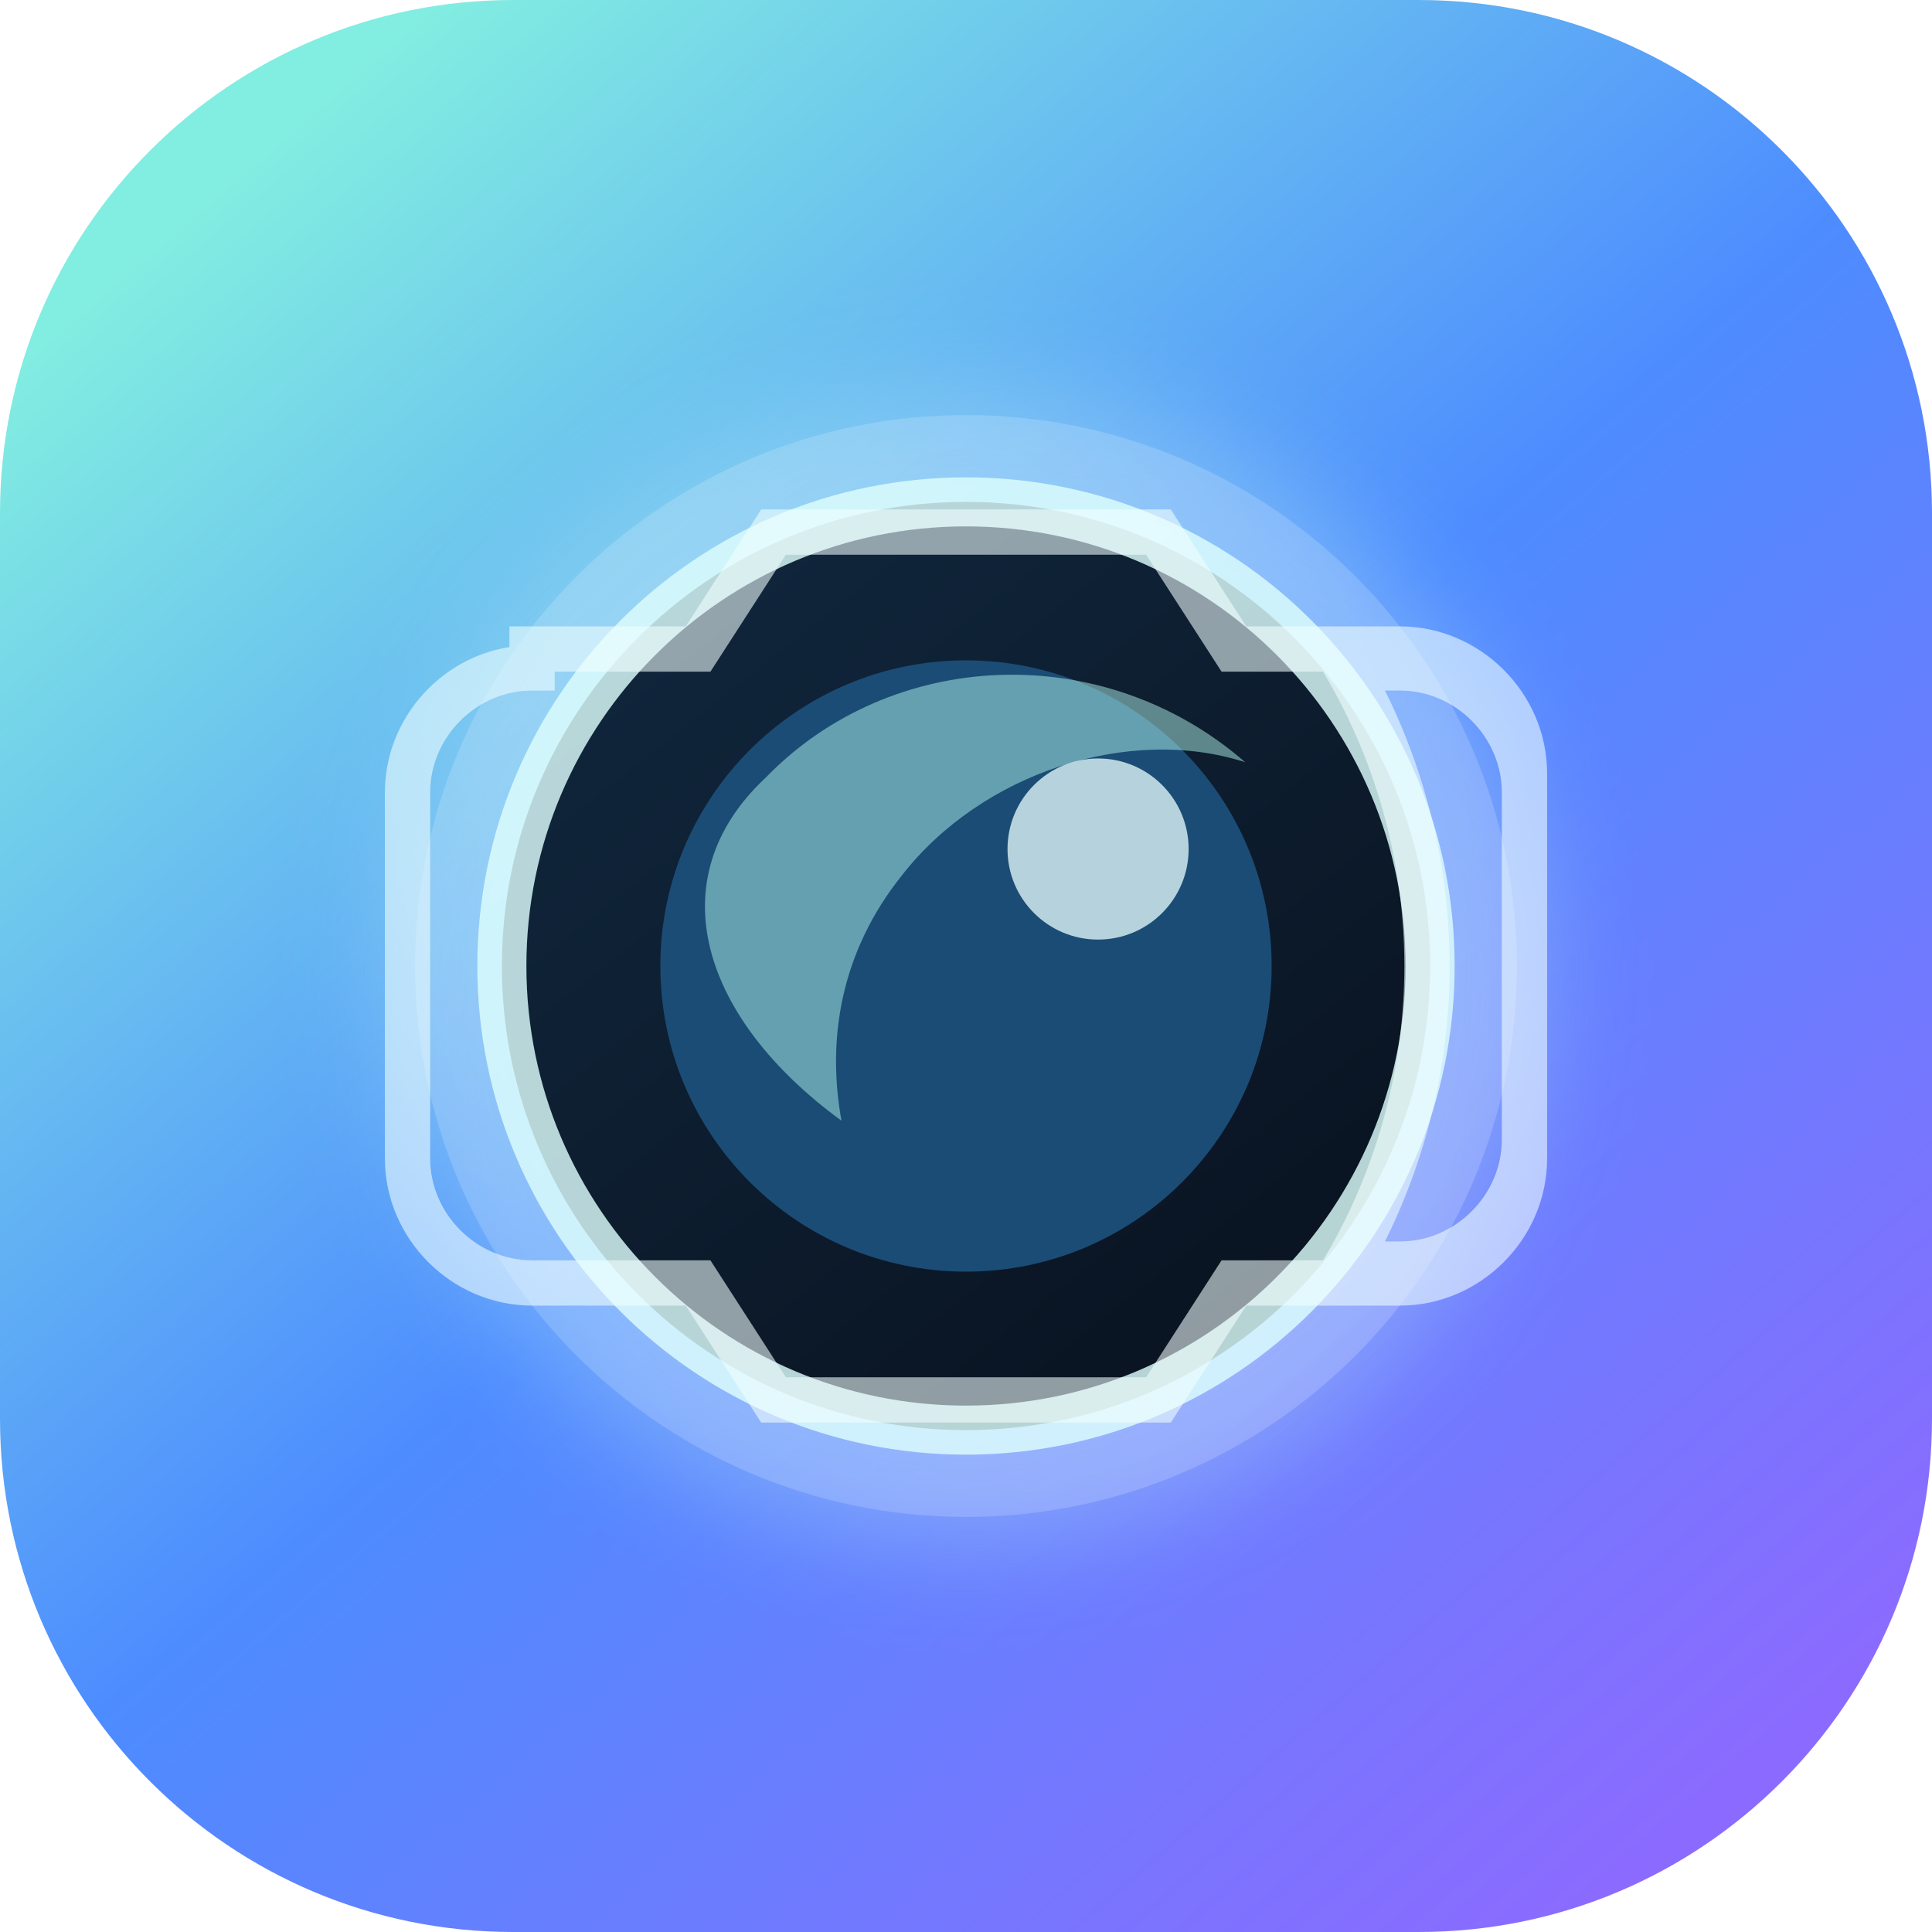
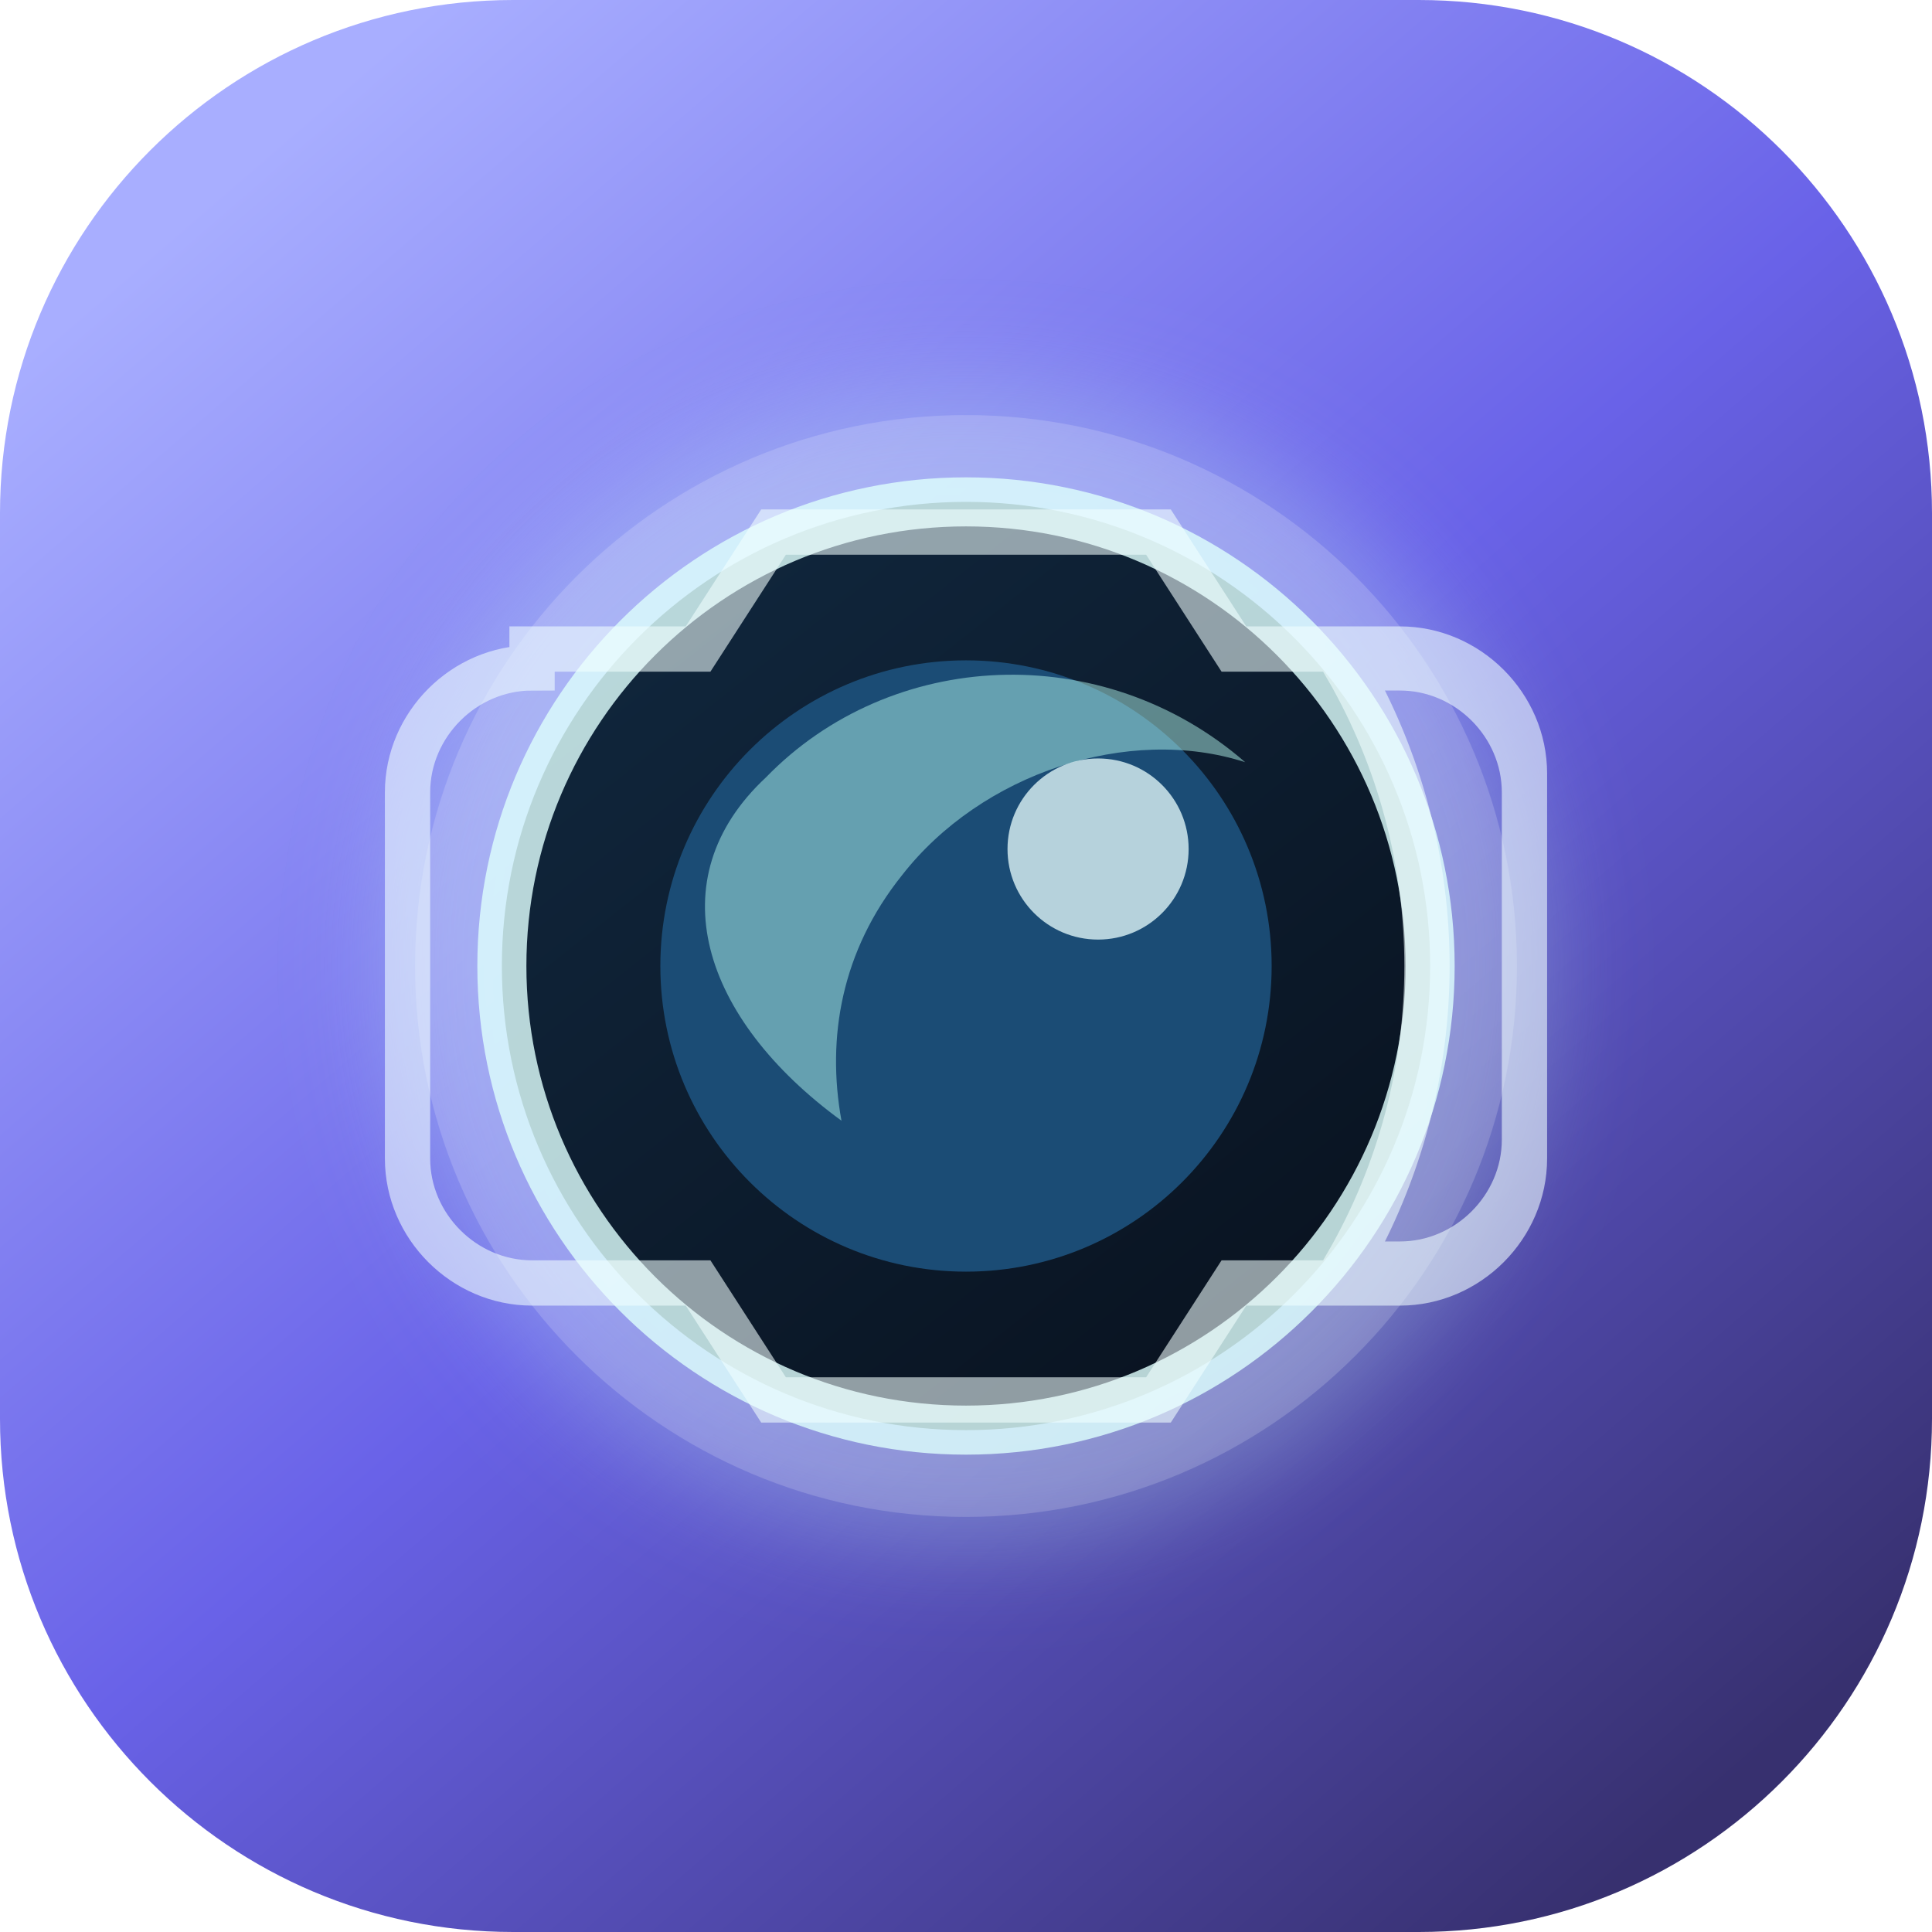
<svg xmlns="http://www.w3.org/2000/svg" viewBox="0 0 512 512" role="img" aria-labelledby="title desc">
  <defs>
    <linearGradient id="bg" x1="70" y1="40" x2="450" y2="480" gradientUnits="userSpaceOnUse">
-       <stop stop-color="#82EDE1" />
-       <stop offset=".49" stop-color="#4D8CFF" />
-       <stop offset="1" stop-color="#8B6BFF" />
+       <stop stop-color="#A8AEFF" />
+       <stop offset=".49" stop-color="#6962E8" />
+       <stop offset="1" stop-color="#37306F" />
    </linearGradient>
    <linearGradient id="lens" x1="180" y1="150" x2="350" y2="365" gradientUnits="userSpaceOnUse">
      <stop stop-color="#10263C" />
      <stop offset="1" stop-color="#09121F" />
    </linearGradient>
    <filter id="glow" x="-50%" y="-50%" width="200%" height="200%">
      <feGaussianBlur stdDeviation="13" />
    </filter>
  </defs>
  <rect width="512" height="512" rx="136" fill="url(#bg)" />
  <circle cx="256" cy="256" r="154" fill="#CAF9F4" opacity=".28" filter="url(#glow)" />
  <circle cx="256" cy="256" r="146" fill="rgba(255,255,255,.17)" />
  <circle cx="256" cy="256" r="123" fill="url(#lens)" stroke="#DCFDFC" stroke-opacity=".82" stroke-width="13" />
  <circle cx="256" cy="256" r="81" fill="#1B4C75" />
  <path d="M203 206c33-34 89-37 127-4-31-10-70 3-91 30-16 20-20 43-16 65-37-27-49-64-20-91Z" fill="#B6FBF1" opacity=".48" />
  <circle cx="291" cy="225" r="24" fill="#E9FFFF" opacity=".75" />
  <path d="M141 172h44l20-31h102l20 31h44c18 0 33 15 33 33v97c0 18-15 33-33 33h-14a158 158 0 0 0 0-158h14c18 0 33 15 33 33v97c0 18-15 33-33 33h-44l-20 31H205l-20-31h-44c-18 0-33-15-33-33v-97c0-18 15-33 33-33Z" fill="none" stroke="#F1FFFF" stroke-opacity=".58" stroke-width="12" />
</svg>
